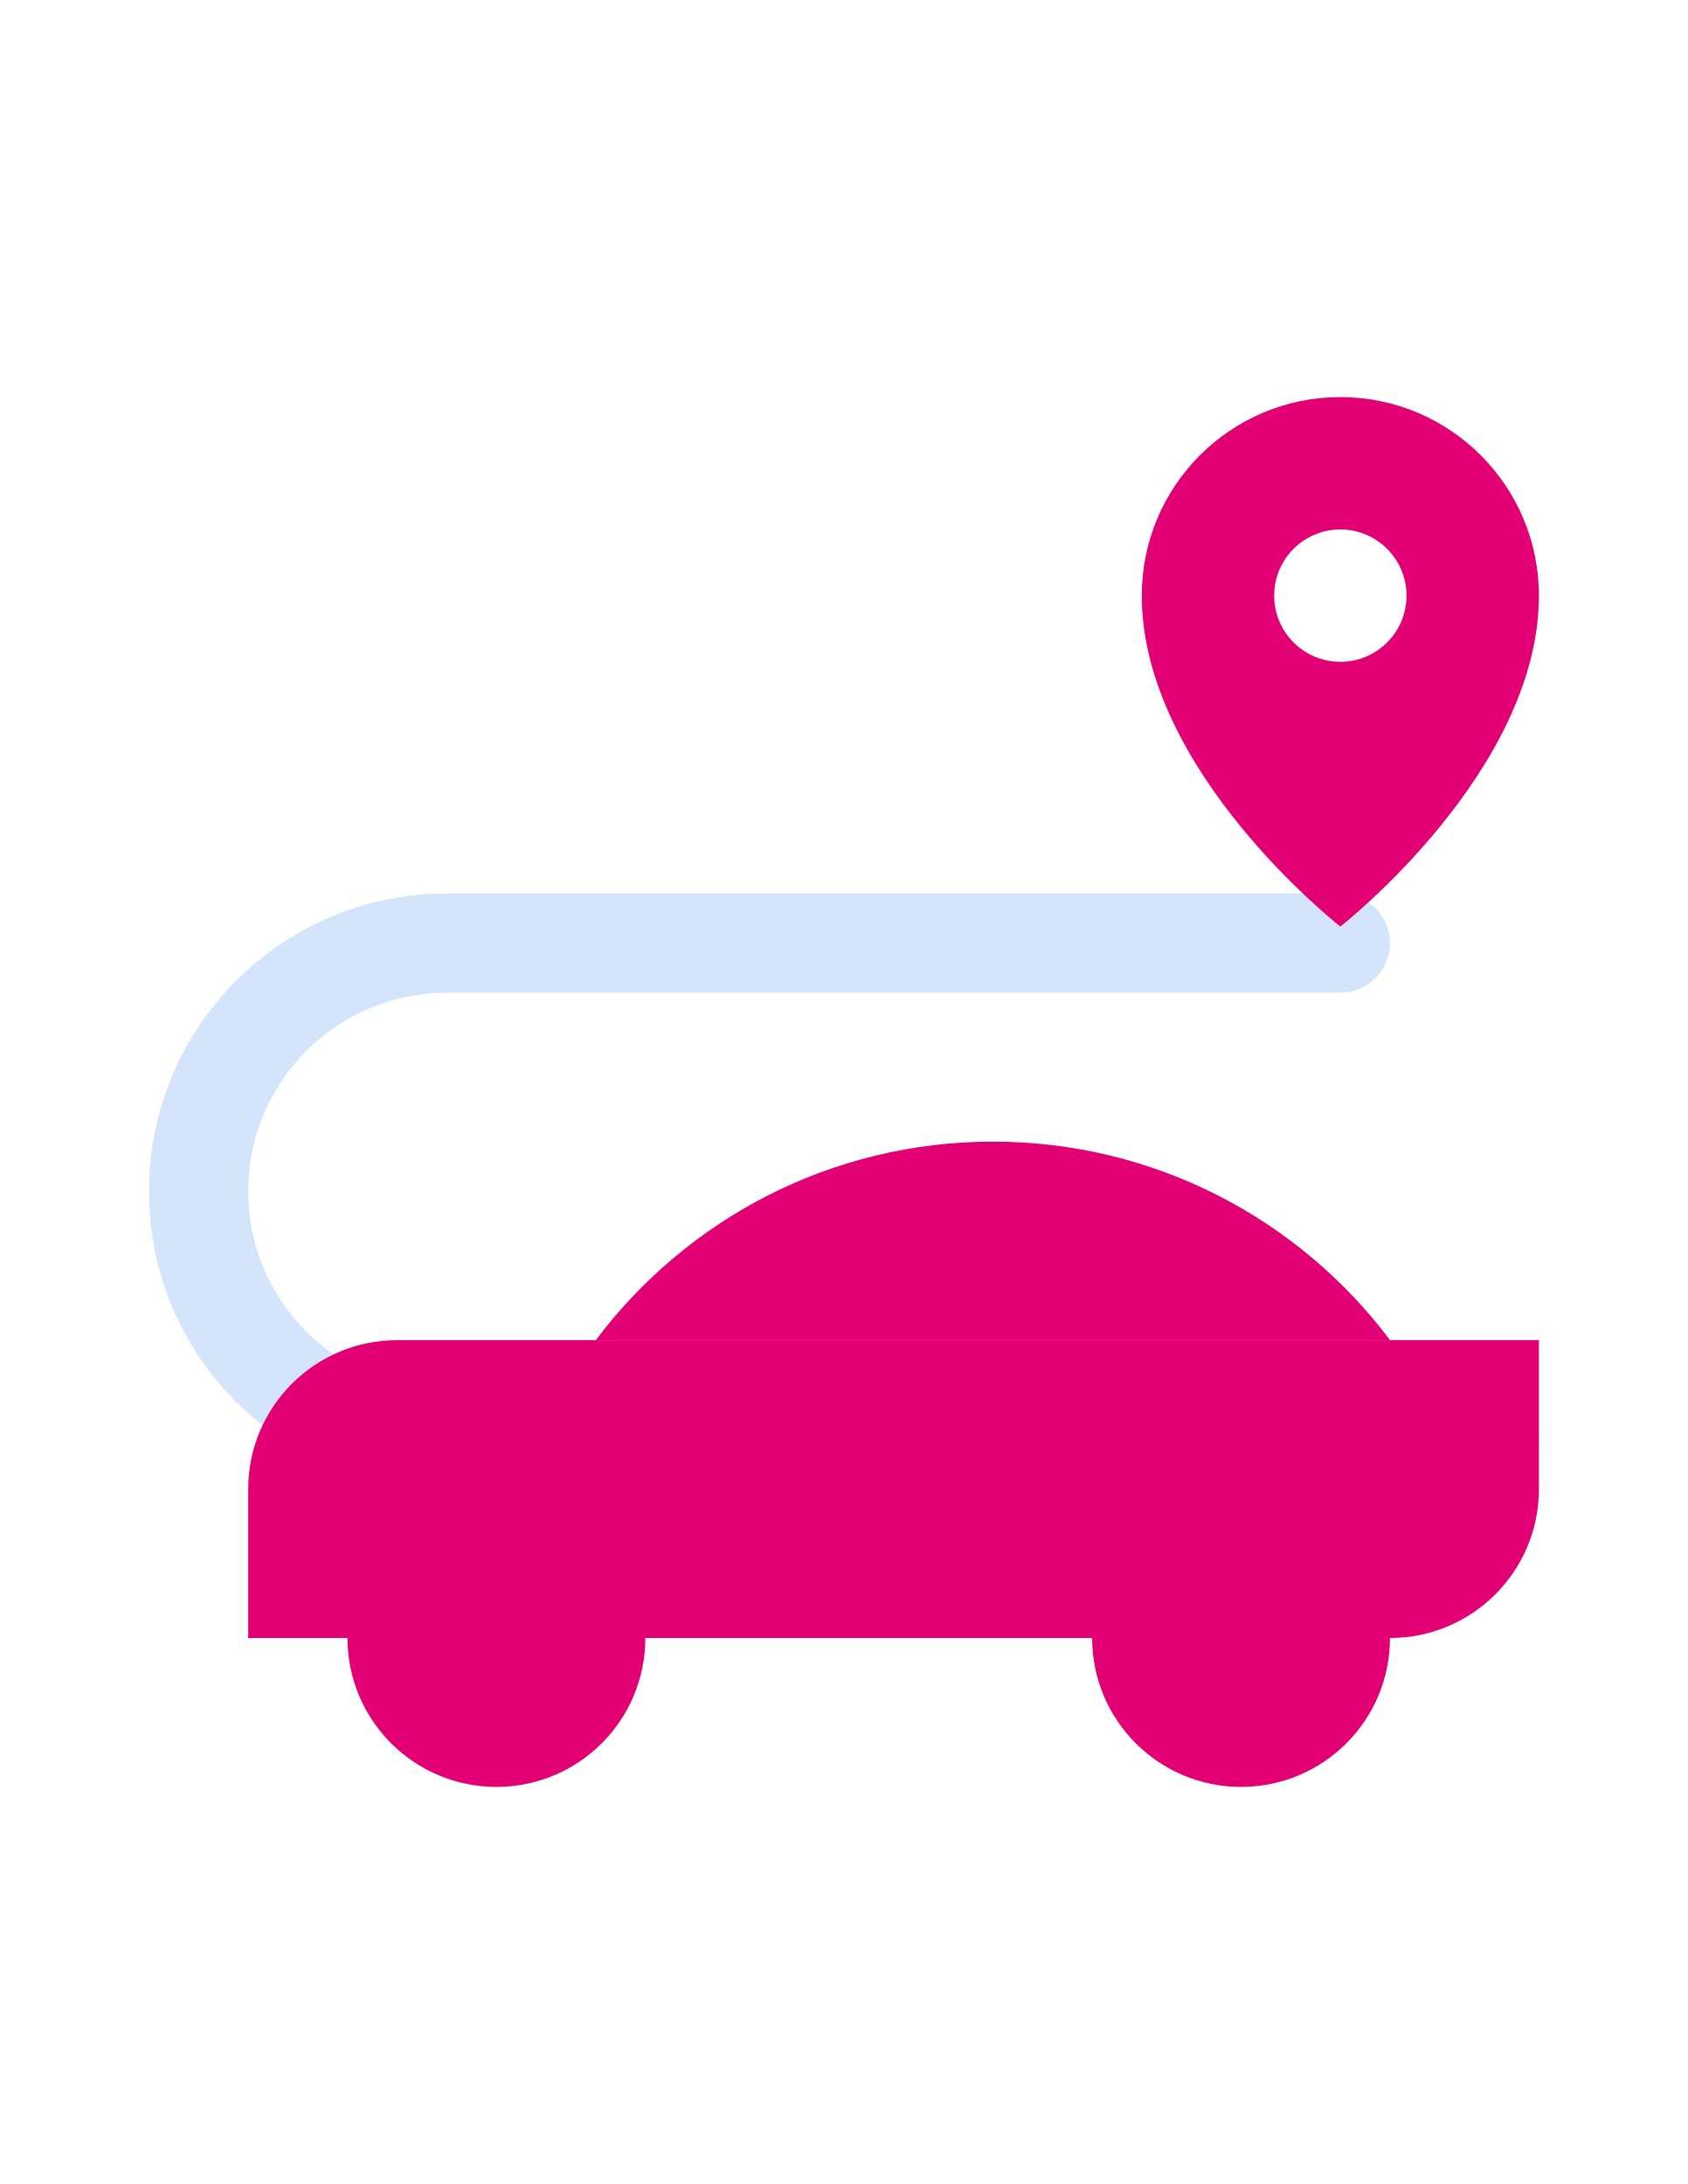
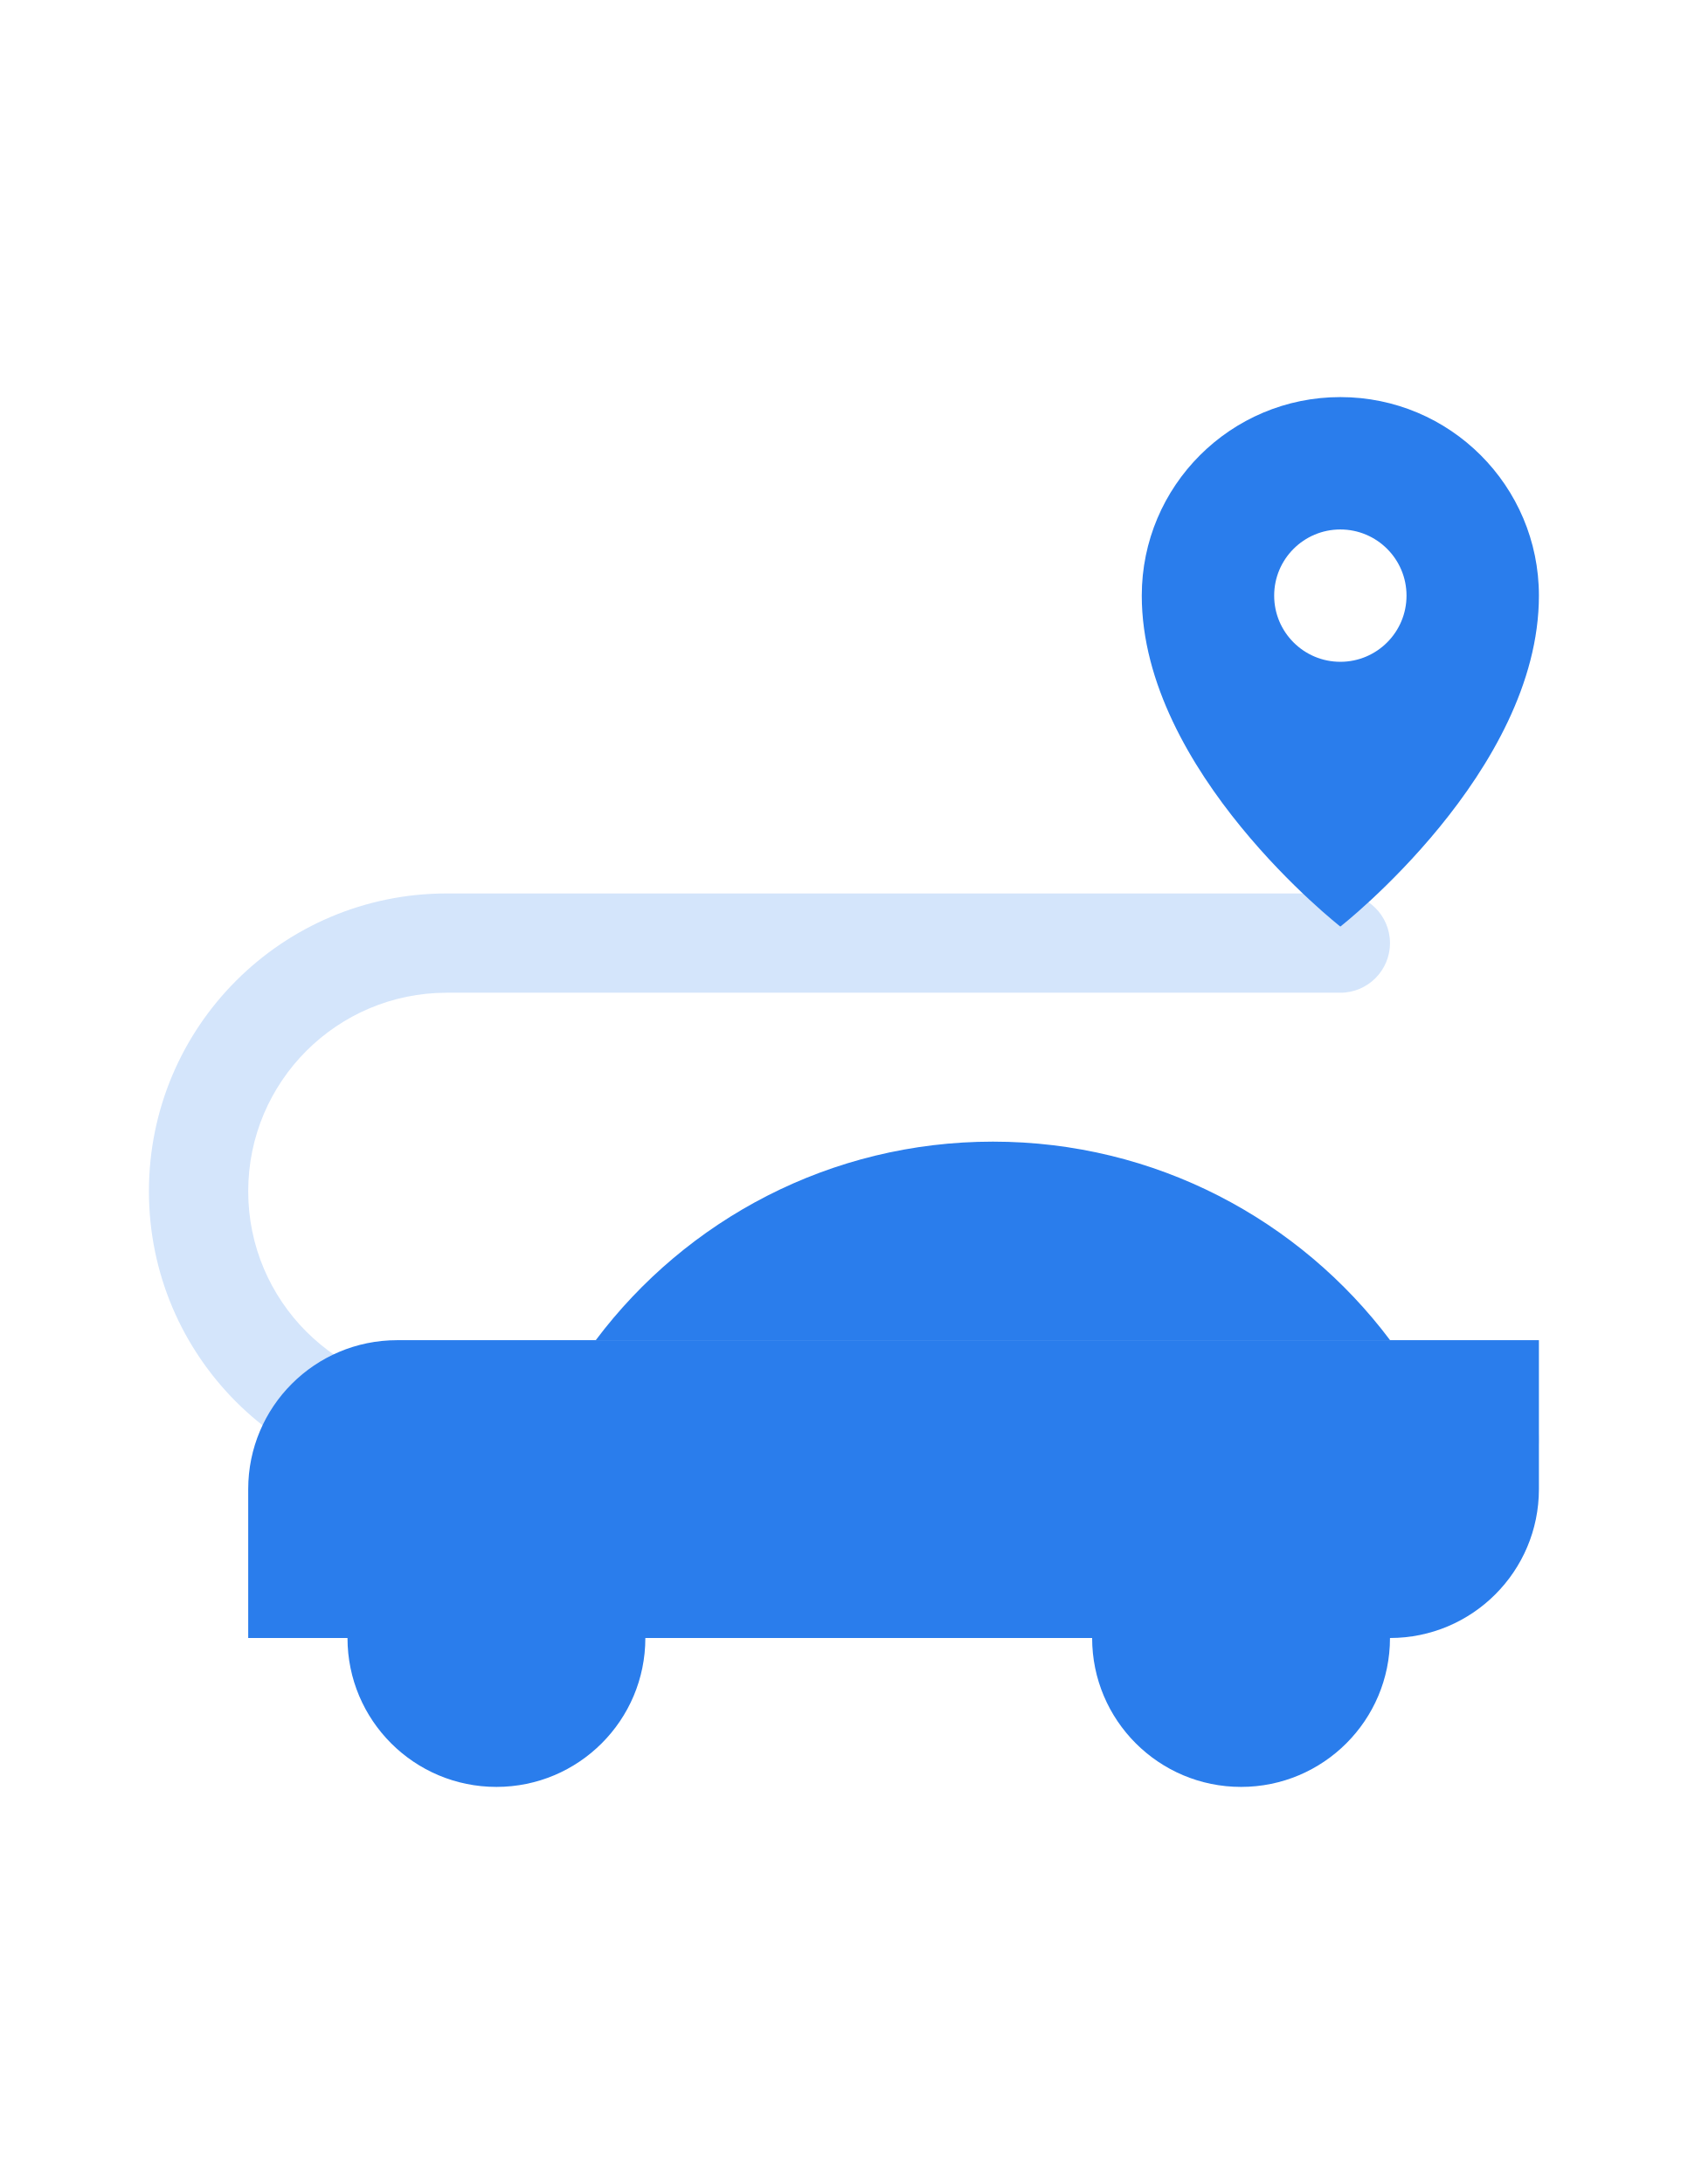
<svg xmlns="http://www.w3.org/2000/svg" width="34" height="44" viewBox="0 0 34 44" fill="none">
  <path fill-rule="evenodd" clip-rule="evenodd" d="M3 24C3 20.686 5.686 18 9 18H27C27.552 18 28 18.448 28 19C28 19.552 27.552 20 27 20H9C6.791 20 5 21.791 5 24C5 26.209 6.791 28 9 28H30C30.552 28 31 28.448 31 29C31 29.552 30.552 30 30 30H9C5.686 30 3 27.314 3 24Z" fill="#D4E5FB" />
-   <path d="M5 30C5 28.343 6.343 27 8 27H31V30C31 31.657 29.657 33 28 33H5V30Z" fill="#e20074" />
-   <path fill-rule="evenodd" clip-rule="evenodd" d="M28.002 27H21H20H12.001C13.825 24.571 16.73 23 20.002 23C23.273 23 26.178 24.571 28.002 27Z" fill="#e20074" />
-   <path fill-rule="evenodd" clip-rule="evenodd" d="M10 36C11.657 36 13 34.657 13 33C13 31.343 11.657 30 10 30C8.343 30 7 31.343 7 33C7 34.657 8.343 36 10 36Z" fill="#e20074" />
-   <path fill-rule="evenodd" clip-rule="evenodd" d="M25 36C26.657 36 28 34.657 28 33C28 31.343 26.657 30 25 30C23.343 30 22 31.343 22 33C22 34.657 23.343 36 25 36Z" fill="#e20074" />
-   <path fill-rule="evenodd" clip-rule="evenodd" d="M27 18.667C27 18.667 31 15.543 31 12C31 9.791 29.209 8 27 8C24.791 8 23 9.791 23 12C23 15.543 27 18.667 27 18.667ZM27 13.333C27.736 13.333 28.333 12.736 28.333 12C28.333 11.264 27.736 10.667 27 10.667C26.264 10.667 25.667 11.264 25.667 12C25.667 12.736 26.264 13.333 27 13.333Z" fill="#e20074" />
+   <path d="M5 30C5 28.343 6.343 27 8 27H31V30C31 31.657 29.657 33 28 33H5V30Z" fill="#2A7DEC" />
+   <path fill-rule="evenodd" clip-rule="evenodd" d="M28.002 27H21H20H12.001C13.825 24.571 16.73 23 20.002 23C23.273 23 26.178 24.571 28.002 27Z" fill="#2A7DEC" />
+   <path fill-rule="evenodd" clip-rule="evenodd" d="M10 36C11.657 36 13 34.657 13 33C13 31.343 11.657 30 10 30C8.343 30 7 31.343 7 33C7 34.657 8.343 36 10 36Z" fill="#2A7DEC" />
+   <path fill-rule="evenodd" clip-rule="evenodd" d="M25 36C26.657 36 28 34.657 28 33C28 31.343 26.657 30 25 30C23.343 30 22 31.343 22 33C22 34.657 23.343 36 25 36Z" fill="#2A7DEC" />
+   <path fill-rule="evenodd" clip-rule="evenodd" d="M27 18.667C27 18.667 31 15.543 31 12C31 9.791 29.209 8 27 8C24.791 8 23 9.791 23 12C23 15.543 27 18.667 27 18.667ZM27 13.333C27.736 13.333 28.333 12.736 28.333 12C28.333 11.264 27.736 10.667 27 10.667C26.264 10.667 25.667 11.264 25.667 12C25.667 12.736 26.264 13.333 27 13.333Z" fill="#2A7DEC" />
</svg>
